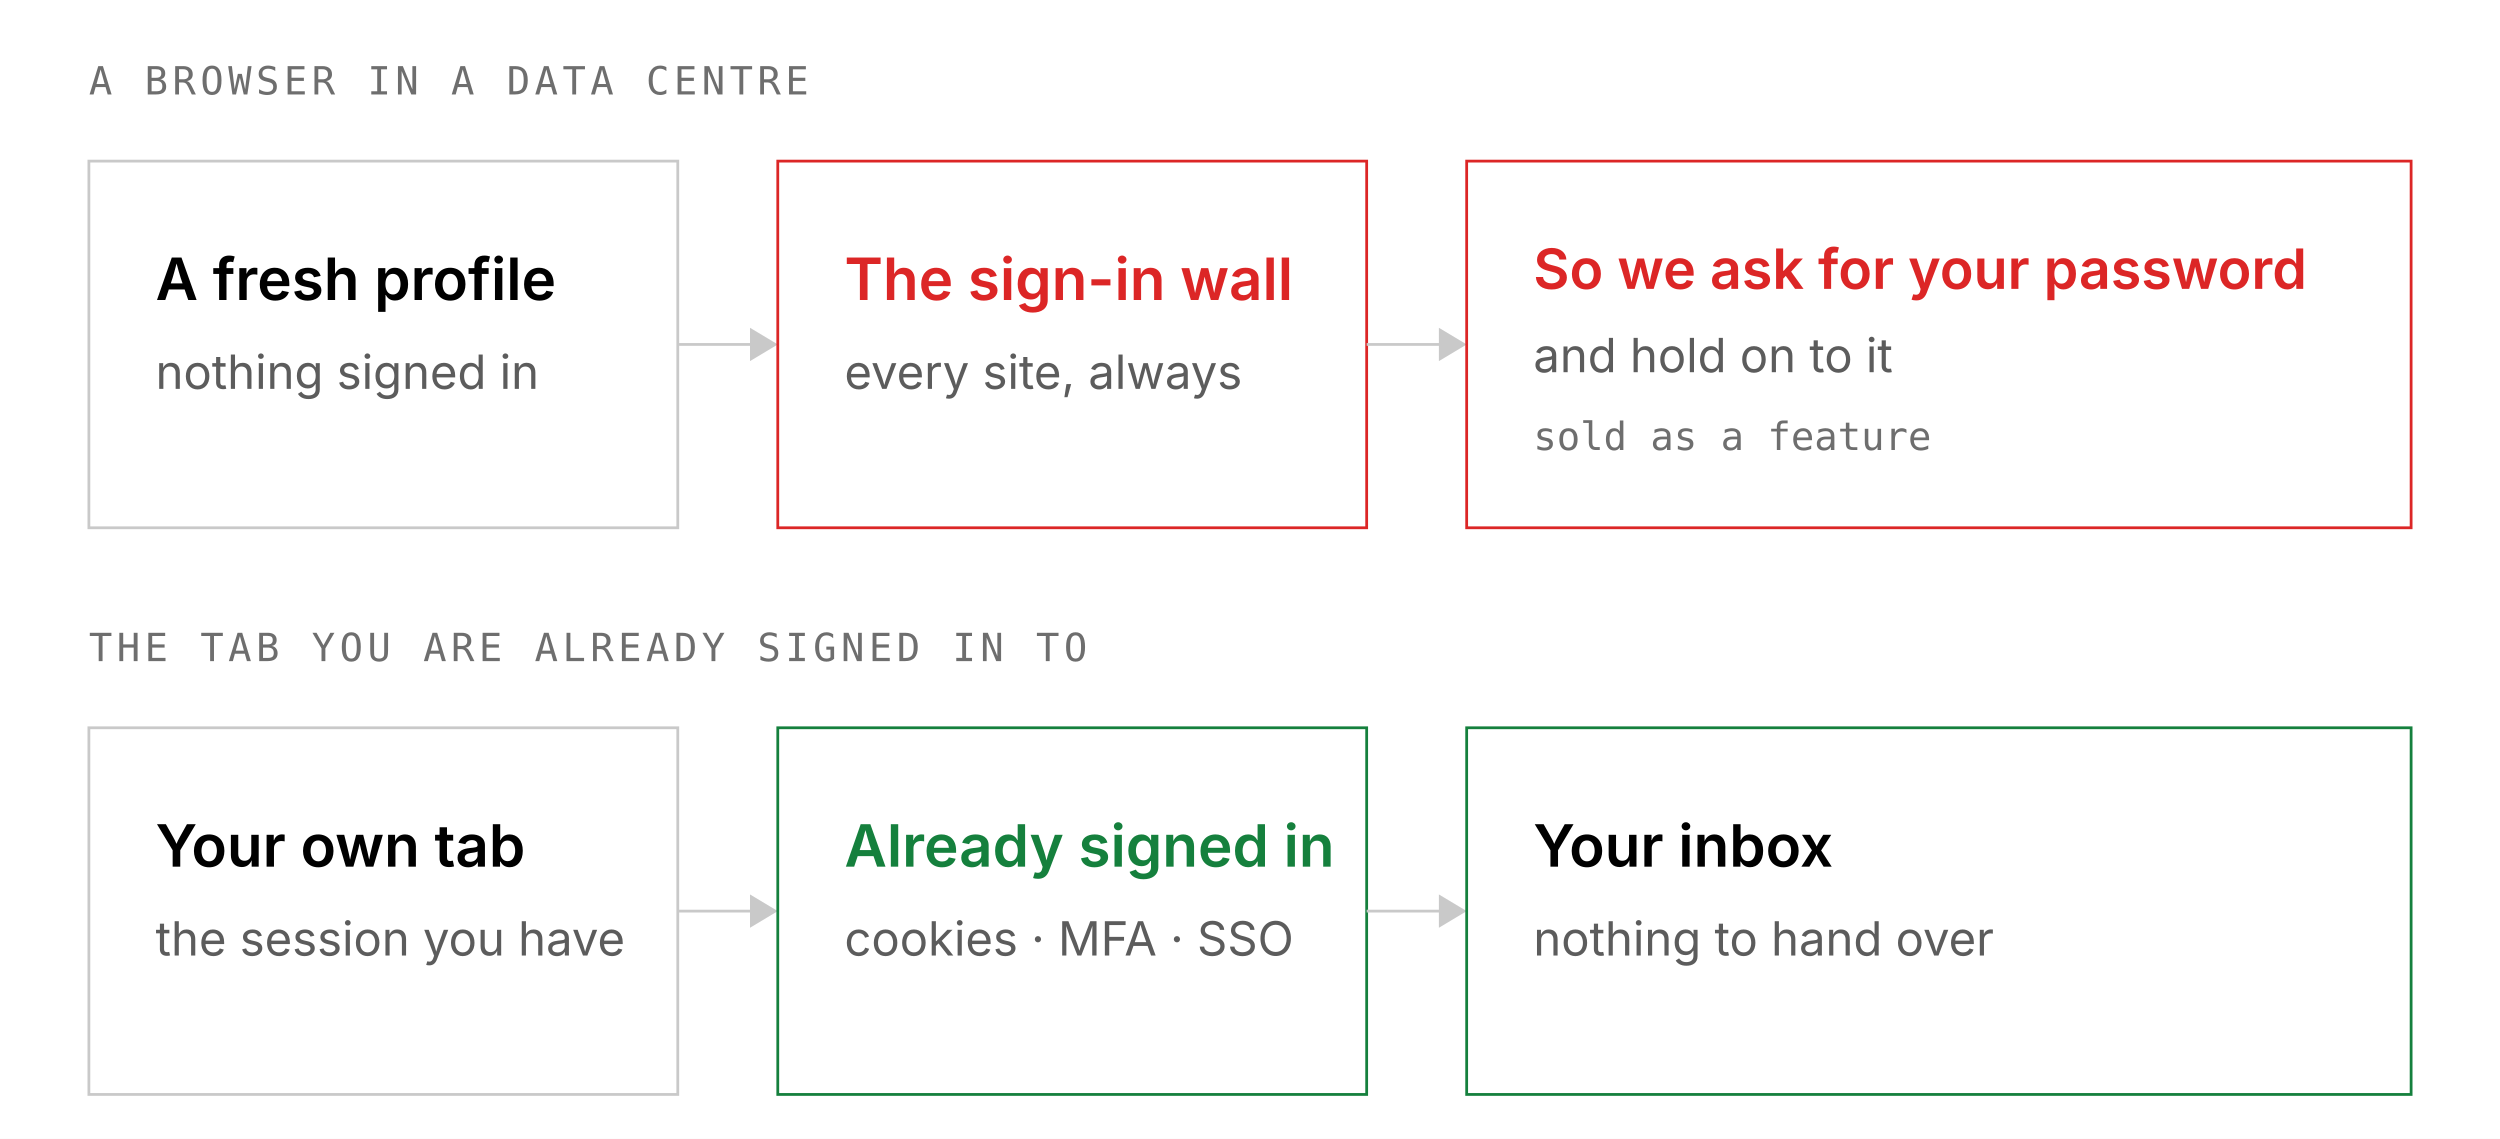
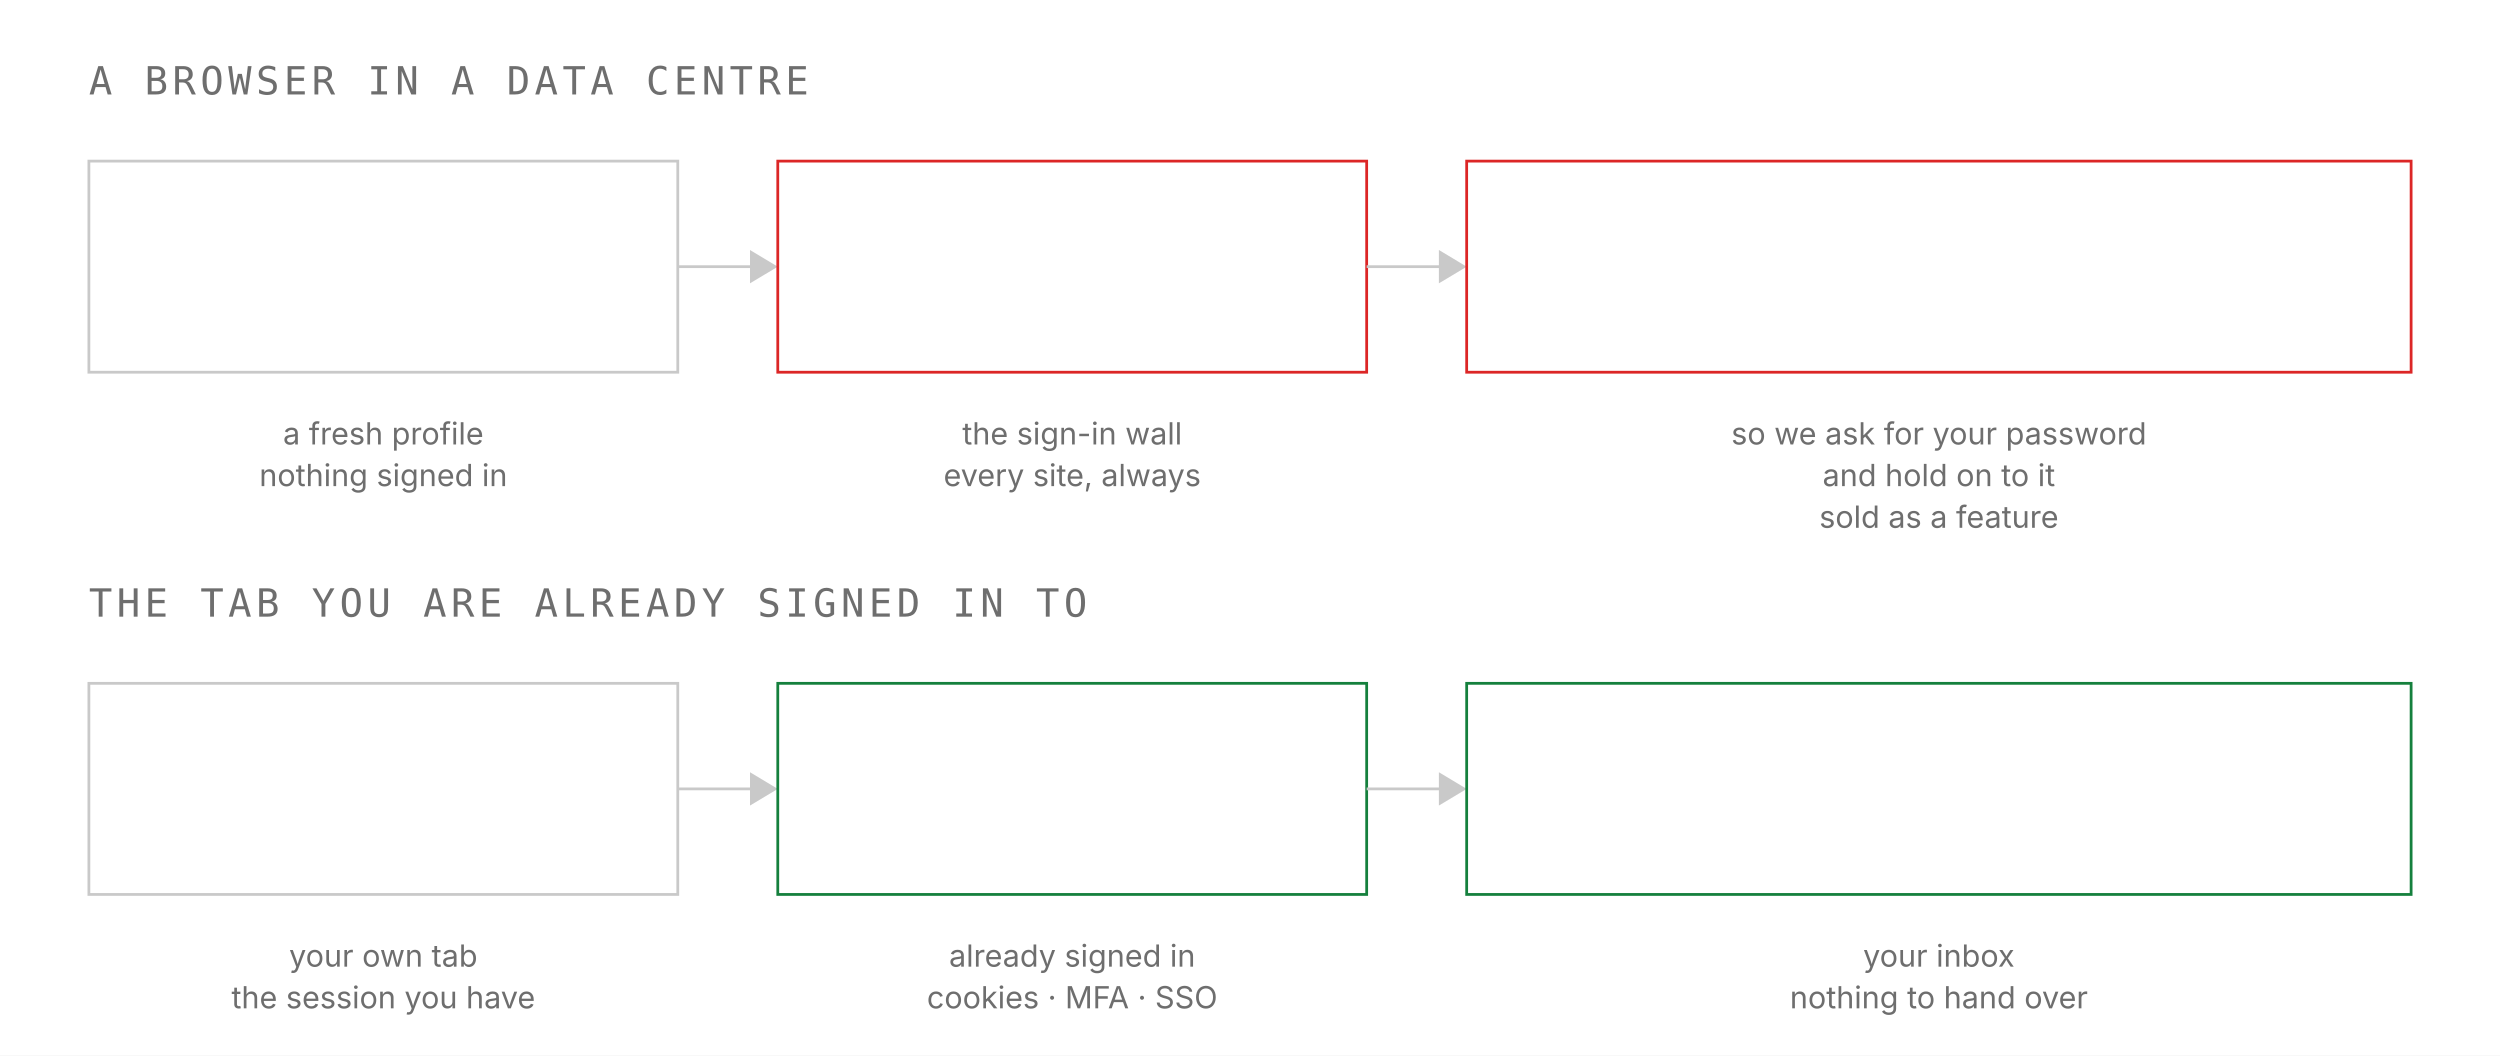
- <svg xmlns="http://www.w3.org/2000/svg" viewBox="0 0 900 410" width="900" height="410" role="img" aria-labelledby="wallTitle wallDesc">
-   <rect width="900" height="410" fill="#FFFFFF" />
+ <svg xmlns="http://www.w3.org/2000/svg" viewBox="0 0 900 380" width="900" height="380" role="img" aria-labelledby="wallTitle wallDesc">
+   <rect width="900" height="380" fill="#FFFFFF" />
  <g font-family="ui-monospace, Menlo, monospace" font-size="14" letter-spacing="1.6" fill="#6E6E6E">
    <text x="32" y="34">A BROWSER IN A DATA CENTRE</text>
-     <text x="32" y="238">THE TAB YOU ARE ALREADY SIGNED IN TO</text>
+     <text x="32" y="222">THE TAB YOU ARE ALREADY SIGNED IN TO</text>
  </g>
  <g>
-     <rect x="32" y="58" width="212" height="132" fill="#FFFFFF" stroke="#C9C9C9" />
-     <text x="56" y="108" font-family="-apple-system, system-ui, sans-serif" font-size="21" font-weight="600" fill="#000000">A fresh profile</text>
-     <text x="56" y="140" font-family="-apple-system, system-ui, sans-serif" font-size="17" fill="#5C5C5C">nothing signed in</text>
-     <line x1="244" y1="124" x2="274" y2="124" stroke="#C9C9C9" />
-     <path d="M280 124 L270 118 L270 130 Z" fill="#C9C9C9" />
-     <rect x="280" y="58" width="212" height="132" fill="#FFFFFF" stroke="#DC2626" />
-     <text x="304" y="108" font-family="-apple-system, system-ui, sans-serif" font-size="21" font-weight="600" fill="#DC2626">The sign-in wall</text>
-     <text x="304" y="140" font-family="-apple-system, system-ui, sans-serif" font-size="17" fill="#5C5C5C">every site, always</text>
-     <line x1="492" y1="124" x2="522" y2="124" stroke="#C9C9C9" />
-     <path d="M528 124 L518 118 L518 130 Z" fill="#C9C9C9" />
-     <rect x="528" y="58" width="340" height="132" fill="#FFFFFF" stroke="#DC2626" />
-     <text x="552" y="104" font-family="-apple-system, system-ui, sans-serif" font-size="20" font-weight="600" fill="#DC2626">So we ask for your password</text>
-     <text x="552" y="134" font-family="-apple-system, system-ui, sans-serif" font-size="17" fill="#5C5C5C">and hold on to it</text>
-     <text x="552" y="162" font-family="ui-monospace, Menlo, monospace" font-size="14" fill="#6E6E6E">sold as a feature</text>
+     <rect x="32" y="58" width="212" height="76" fill="#FFFFFF" stroke="#C9C9C9" />
+     <text x="138" y="160" text-anchor="middle" font-family="-apple-system, system-ui, sans-serif" font-size="11" fill="#6E6E6E">a fresh profile</text>
+     <text x="138" y="175" text-anchor="middle" font-family="-apple-system, system-ui, sans-serif" font-size="11" fill="#6E6E6E">nothing signed in</text>
+     <line x1="244" y1="96" x2="274" y2="96" stroke="#C9C9C9" />
+     <path d="M280 96 L270 90 L270 102 Z" fill="#C9C9C9" />
+     <rect x="280" y="58" width="212" height="76" fill="#FFFFFF" stroke="#DC2626" />
+     <text x="386" y="160" text-anchor="middle" font-family="-apple-system, system-ui, sans-serif" font-size="11" fill="#6E6E6E">the sign-in wall</text>
+     <text x="386" y="175" text-anchor="middle" font-family="-apple-system, system-ui, sans-serif" font-size="11" fill="#6E6E6E">every site, always</text>
+     <line x1="492" y1="96" x2="522" y2="96" stroke="#C9C9C9" />
+     <path d="M528 96 L518 90 L518 102 Z" fill="#C9C9C9" />
+     <rect x="528" y="58" width="340" height="76" fill="#FFFFFF" stroke="#DC2626" />
+     <text x="698" y="160" text-anchor="middle" font-family="-apple-system, system-ui, sans-serif" font-size="11" fill="#6E6E6E">so we ask for your password</text>
+     <text x="698" y="175" text-anchor="middle" font-family="-apple-system, system-ui, sans-serif" font-size="11" fill="#6E6E6E">and hold on to it</text>
+     <text x="698" y="190" text-anchor="middle" font-family="-apple-system, system-ui, sans-serif" font-size="11" fill="#6E6E6E">sold as a feature</text>
  </g>
  <g>
-     <rect x="32" y="262" width="212" height="132" fill="#FFFFFF" stroke="#C9C9C9" />
-     <text x="56" y="312" font-family="-apple-system, system-ui, sans-serif" font-size="21" font-weight="600" fill="#000000">Your own tab</text>
-     <text x="56" y="344" font-family="-apple-system, system-ui, sans-serif" font-size="17" fill="#5C5C5C">the session you have</text>
-     <line x1="244" y1="328" x2="274" y2="328" stroke="#C9C9C9" />
-     <path d="M280 328 L270 322 L270 334 Z" fill="#C9C9C9" />
-     <rect x="280" y="262" width="212" height="132" fill="#FFFFFF" stroke="#15803D" />
-     <text x="304" y="312" font-family="-apple-system, system-ui, sans-serif" font-size="21" font-weight="600" fill="#15803D">Already signed in</text>
-     <text x="304" y="344" font-family="-apple-system, system-ui, sans-serif" font-size="17" fill="#5C5C5C">cookies · MFA · SSO</text>
-     <line x1="492" y1="328" x2="522" y2="328" stroke="#C9C9C9" />
-     <path d="M528 328 L518 322 L518 334 Z" fill="#C9C9C9" />
-     <rect x="528" y="262" width="340" height="132" fill="#FFFFFF" stroke="#15803D" />
-     <text x="552" y="312" font-family="-apple-system, system-ui, sans-serif" font-size="21" font-weight="600" fill="#000000">Your inbox</text>
-     <text x="552" y="344" font-family="-apple-system, system-ui, sans-serif" font-size="17" fill="#5C5C5C">nothing to hand over</text>
+     <rect x="32" y="246" width="212" height="76" fill="#FFFFFF" stroke="#C9C9C9" />
+     <text x="138" y="348" text-anchor="middle" font-family="-apple-system, system-ui, sans-serif" font-size="11" fill="#6E6E6E">your own tab</text>
+     <text x="138" y="363" text-anchor="middle" font-family="-apple-system, system-ui, sans-serif" font-size="11" fill="#6E6E6E">the session you have</text>
+     <line x1="244" y1="284" x2="274" y2="284" stroke="#C9C9C9" />
+     <path d="M280 284 L270 278 L270 290 Z" fill="#C9C9C9" />
+     <rect x="280" y="246" width="212" height="76" fill="#FFFFFF" stroke="#15803D" />
+     <text x="386" y="348" text-anchor="middle" font-family="-apple-system, system-ui, sans-serif" font-size="11" fill="#6E6E6E">already signed in</text>
+     <text x="386" y="363" text-anchor="middle" font-family="-apple-system, system-ui, sans-serif" font-size="11" fill="#6E6E6E">cookies · MFA · SSO</text>
+     <line x1="492" y1="284" x2="522" y2="284" stroke="#C9C9C9" />
+     <path d="M528 284 L518 278 L518 290 Z" fill="#C9C9C9" />
+     <rect x="528" y="246" width="340" height="76" fill="#FFFFFF" stroke="#15803D" />
+     <text x="698" y="348" text-anchor="middle" font-family="-apple-system, system-ui, sans-serif" font-size="11" fill="#6E6E6E">your inbox</text>
+     <text x="698" y="363" text-anchor="middle" font-family="-apple-system, system-ui, sans-serif" font-size="11" fill="#6E6E6E">nothing to hand over</text>
  </g>
</svg>
